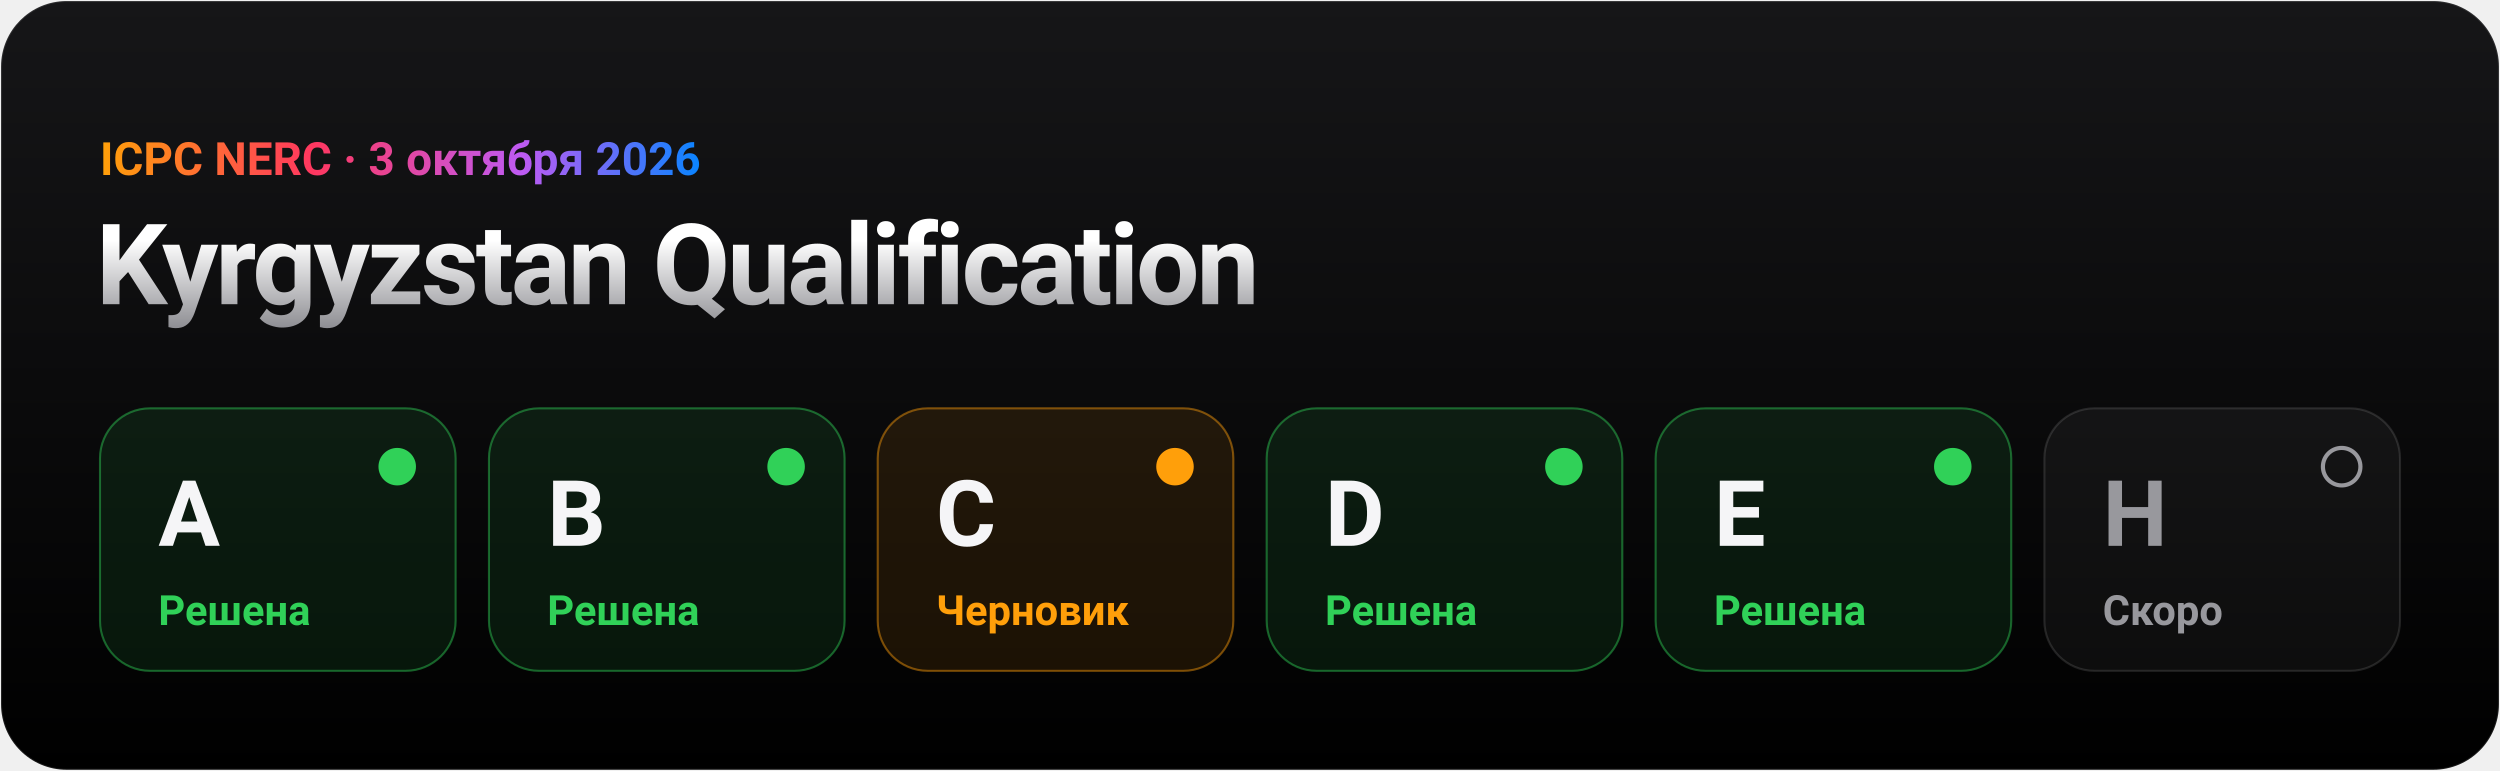
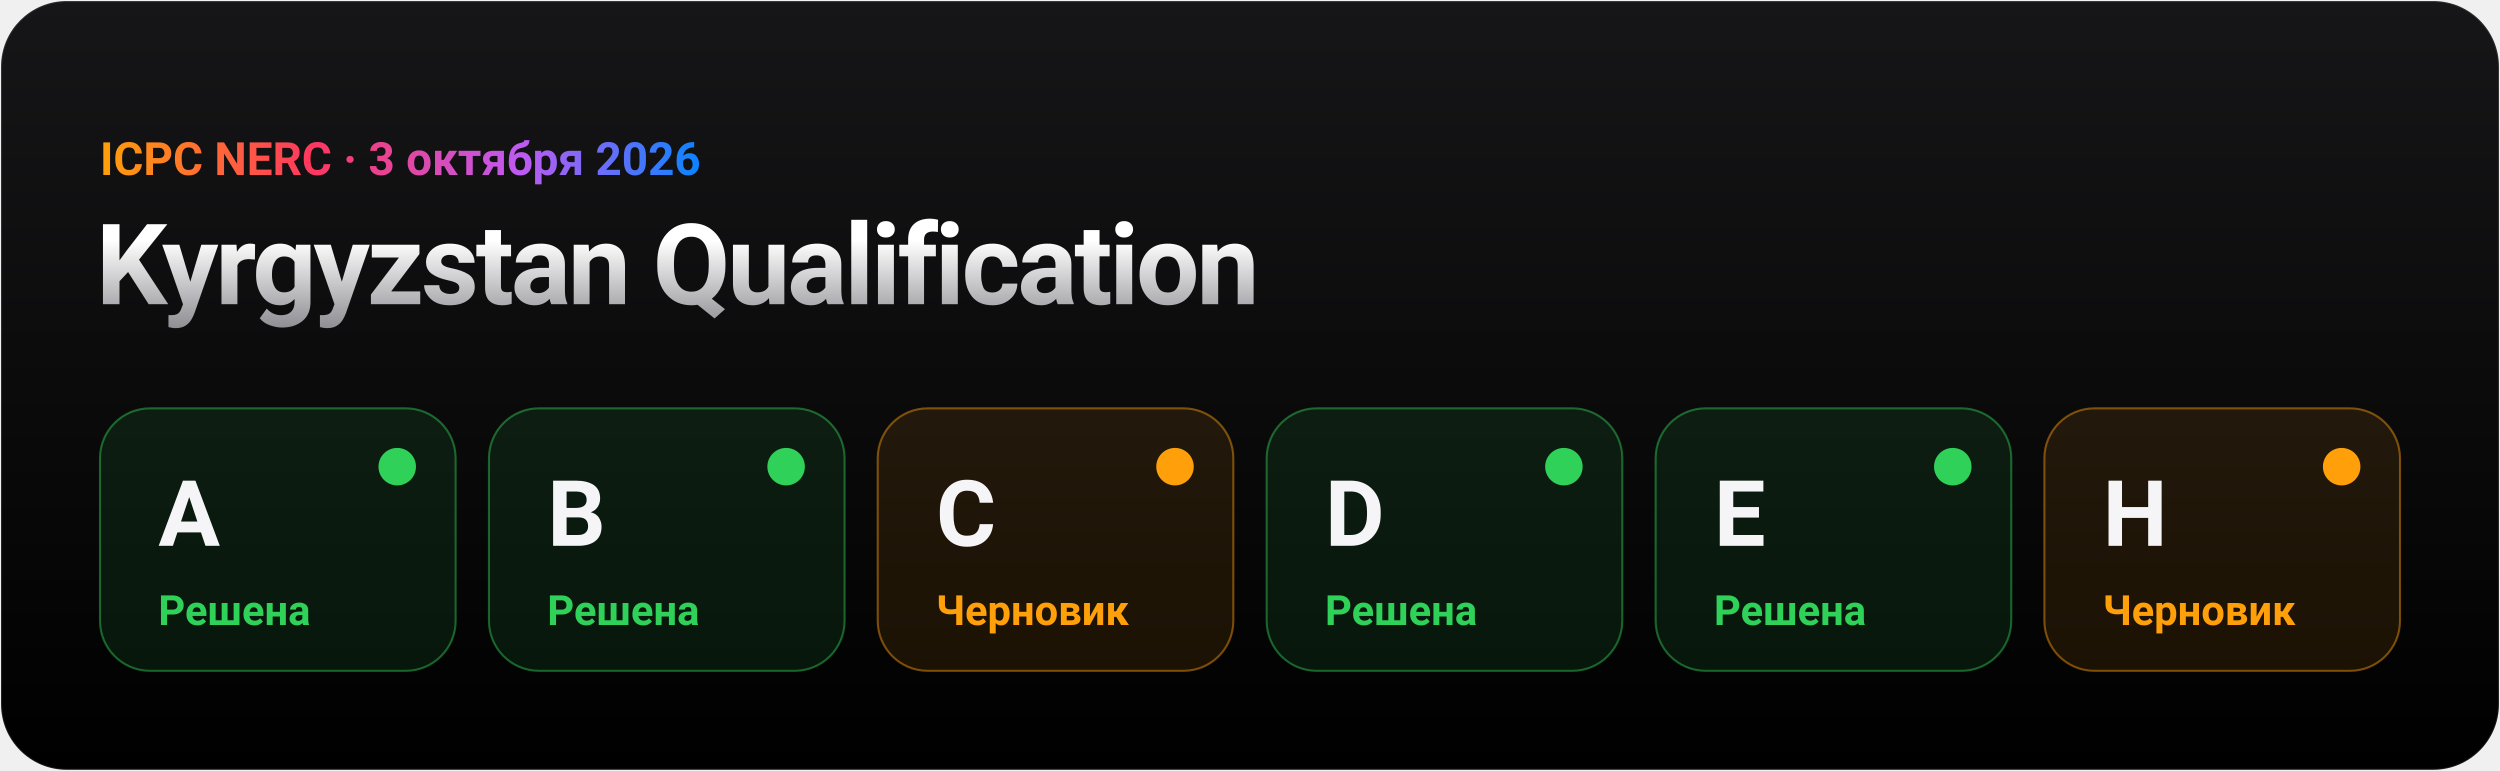
- <svg xmlns="http://www.w3.org/2000/svg" width="1200" height="370" viewBox="0 0 1200 370" role="img" aria-label="ICPC NERC Kyrgyzstan Qualification, 3 октября 2026: A — решена; B — решена; C — черновик; D — решена; E — решена; H — скоро">
+ <svg xmlns="http://www.w3.org/2000/svg" width="1200" height="370" viewBox="0 0 1200 370" role="img" aria-label="ICPC NERC Kyrgyzstan Qualification, 3 октября 2026: A — решена; B — решена; C — черновик; D — решена; E — решена; H — черновик">
  <defs>
    <linearGradient id="tile" x1="0" y1="0" x2="0" y2="1">
      <stop offset="0" stop-color="#161618" />
      <stop offset="1" stop-color="#000000" />
    </linearGradient>
    <linearGradient id="titanium" x1="0" y1="0" x2="0" y2="1">
      <stop offset="0.2" stop-color="#ffffff" />
      <stop offset="1" stop-color="#8e8e93" />
    </linearGradient>
    <linearGradient id="ai" x1="0" y1="0" x2="1" y2="0">
      <stop offset="0" stop-color="#ff9f0a" />
      <stop offset="0.35" stop-color="#ff375f" />
      <stop offset="0.7" stop-color="#bf5af2" />
      <stop offset="1" stop-color="#0a84ff" />
    </linearGradient>
  </defs>
  <g font-family="-apple-system, BlinkMacSystemFont, 'SF Pro Display', 'Segoe UI', Roboto, Helvetica, Arial, sans-serif">
    <rect x="0.5" y="0.5" width="1199" height="369" rx="31.5" fill="url(#tile)" stroke="#ffffff" stroke-opacity="0.1" />
    <g font-weight="600">
      <text x="48" y="84" font-size="22" fill="url(#ai)">ICPC NERC · 3 октября 2026</text>
      <text x="46" y="146" font-size="54" font-weight="700" letter-spacing="-1.5" fill="url(#titanium)">Kyrgyzstan Qualification</text>
      <g>
        <animate attributeName="opacity" values="0;0;1" keyTimes="0;0.00;1" dur="0.5s" fill="freeze" />
        <rect x="48.0" y="196" width="170.7" height="126" rx="24" fill="#30d158" fill-opacity="0.1" stroke="#30d158" stroke-opacity="0.45" />
        <text x="76.0" y="262" font-size="44" font-weight="700" fill="#f5f5f7">A</text>
        <circle cx="190.667" cy="224" r="9" fill="#30d158" />
        <text x="76.0" y="300" font-size="20" fill="#30d158">Решена</text>
      </g>
      <g>
        <animate attributeName="opacity" values="0;0;1" keyTimes="0;0.17;1" dur="0.6s" fill="freeze" />
        <rect x="234.7" y="196" width="170.7" height="126" rx="24" fill="#30d158" fill-opacity="0.1" stroke="#30d158" stroke-opacity="0.45" />
        <text x="262.7" y="262" font-size="44" font-weight="700" fill="#f5f5f7">B</text>
        <circle cx="377.333" cy="224" r="9" fill="#30d158" />
        <text x="262.7" y="300" font-size="20" fill="#30d158">Решена</text>
      </g>
      <g>
        <animate attributeName="opacity" values="0;0;1" keyTimes="0;0.29;1" dur="0.7s" fill="freeze" />
        <rect x="421.3" y="196" width="170.7" height="126" rx="24" fill="#ff9f0a" fill-opacity="0.1" stroke="#ff9f0a" stroke-opacity="0.45" />
        <text x="449.3" y="262" font-size="44" font-weight="700" fill="#f5f5f7">C</text>
        <circle cx="564.0" cy="224" r="9" fill="#ff9f0a" />
        <text x="449.3" y="300" font-size="20" fill="#ff9f0a">Черновик</text>
      </g>
      <g>
        <animate attributeName="opacity" values="0;0;1" keyTimes="0;0.38;1" dur="0.8s" fill="freeze" />
        <rect x="608.0" y="196" width="170.7" height="126" rx="24" fill="#30d158" fill-opacity="0.1" stroke="#30d158" stroke-opacity="0.45" />
        <text x="636.0" y="262" font-size="44" font-weight="700" fill="#f5f5f7">D</text>
        <circle cx="750.667" cy="224" r="9" fill="#30d158" />
        <text x="636.0" y="300" font-size="20" fill="#30d158">Решена</text>
      </g>
      <g>
        <animate attributeName="opacity" values="0;0;1" keyTimes="0;0.44;1" dur="0.9s" fill="freeze" />
        <rect x="794.7" y="196" width="170.7" height="126" rx="24" fill="#30d158" fill-opacity="0.1" stroke="#30d158" stroke-opacity="0.45" />
        <text x="822.7" y="262" font-size="44" font-weight="700" fill="#f5f5f7">E</text>
        <circle cx="937.333" cy="224" r="9" fill="#30d158" />
        <text x="822.7" y="300" font-size="20" fill="#30d158">Решена</text>
      </g>
      <g>
        <animate attributeName="opacity" values="0;0;1" keyTimes="0;0.50;1" dur="1.0s" fill="freeze" />
-         <rect x="981.3" y="196" width="170.7" height="126" rx="24" fill="#ffffff" fill-opacity="0.04" stroke="#ffffff" stroke-opacity="0.12" />
-         <text x="1009.3" y="262" font-size="44" font-weight="700" fill="#98989d">H</text>
-         <circle cx="1124.0" cy="224" r="9" fill="none" stroke="#98989d" stroke-width="2" />
-         <text x="1009.3" y="300" font-size="20" fill="#98989d">Скоро</text>
+         <rect x="981.3" y="196" width="170.7" height="126" rx="24" fill="#ff9f0a" fill-opacity="0.1" stroke="#ff9f0a" stroke-opacity="0.45" />
+         <text x="1009.3" y="262" font-size="44" font-weight="700" fill="#f5f5f7">H</text>
+         <circle cx="1124.0" cy="224" r="9" fill="#ff9f0a" />
+         <text x="1009.3" y="300" font-size="20" fill="#ff9f0a">Черновик</text>
      </g>
    </g>
  </g>
</svg>
